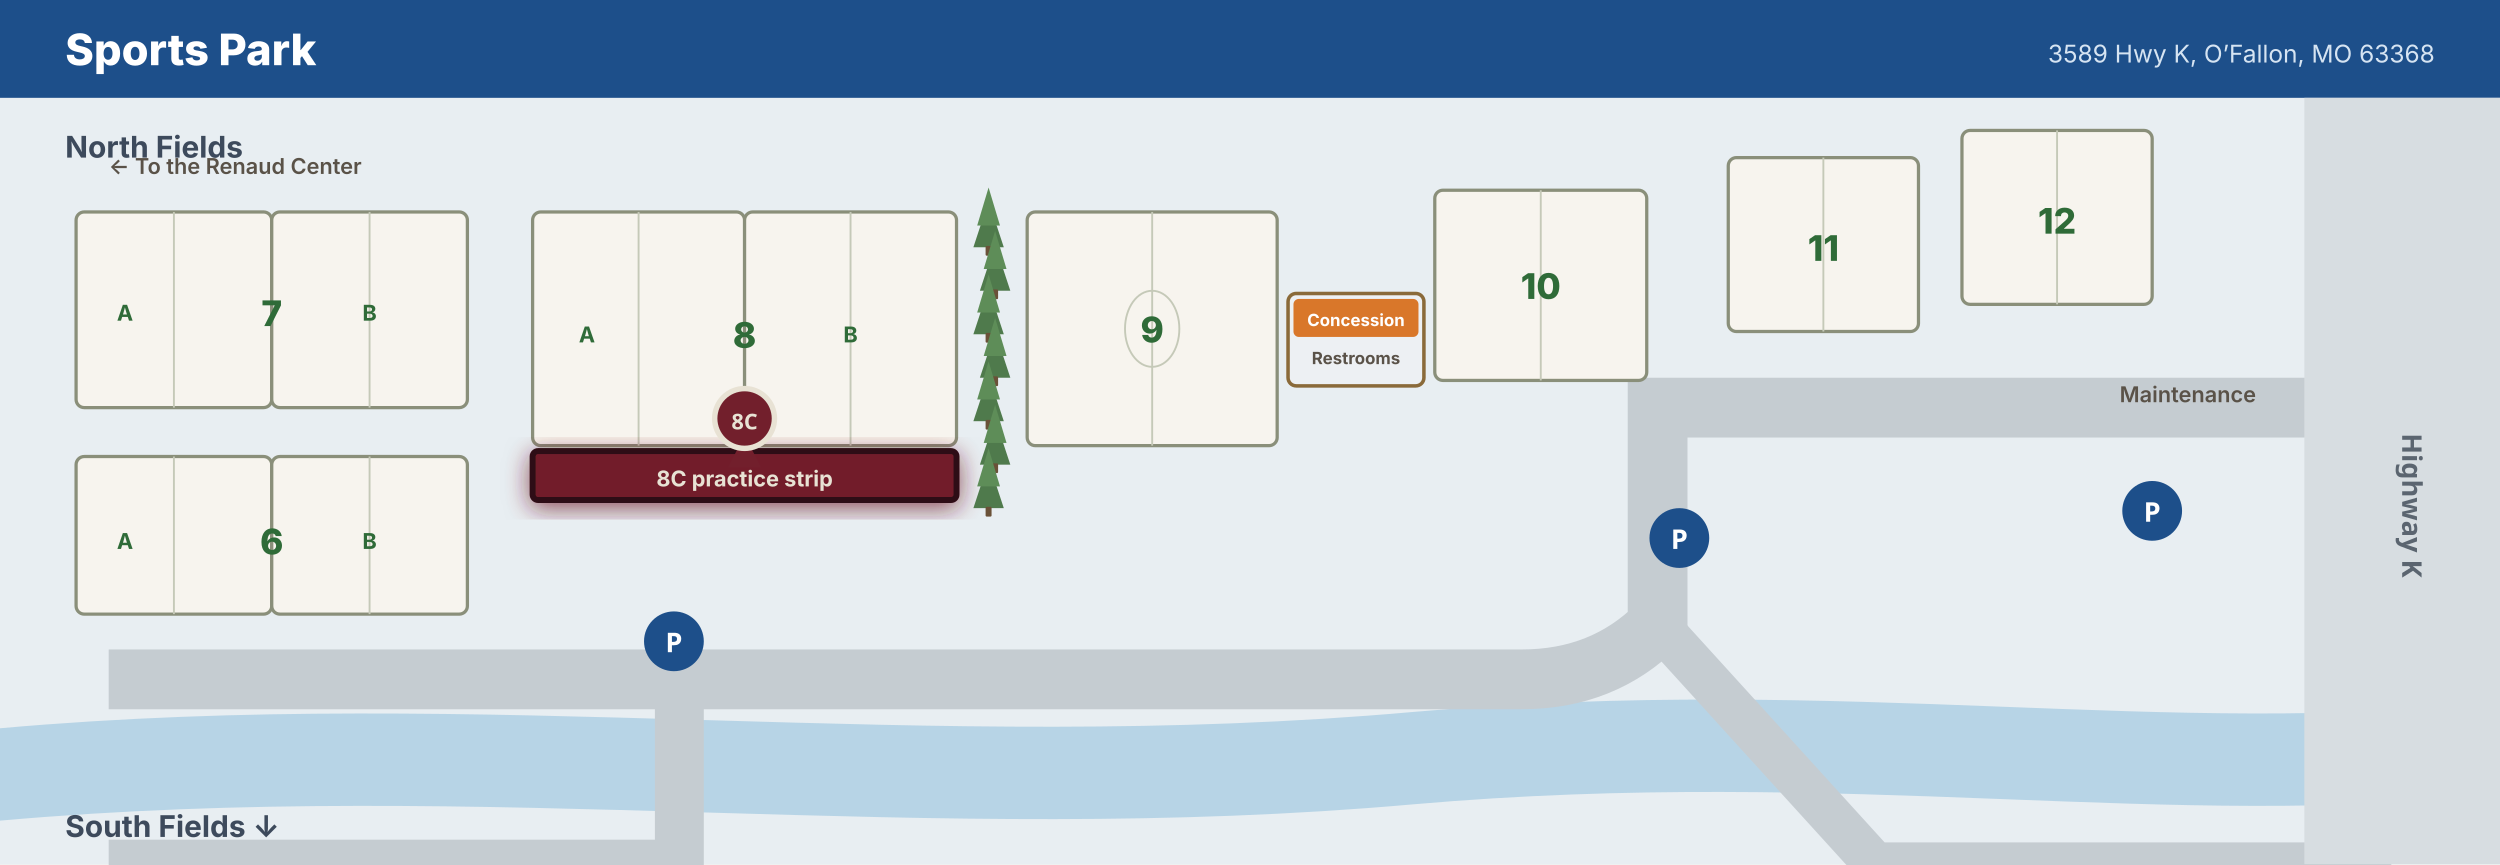
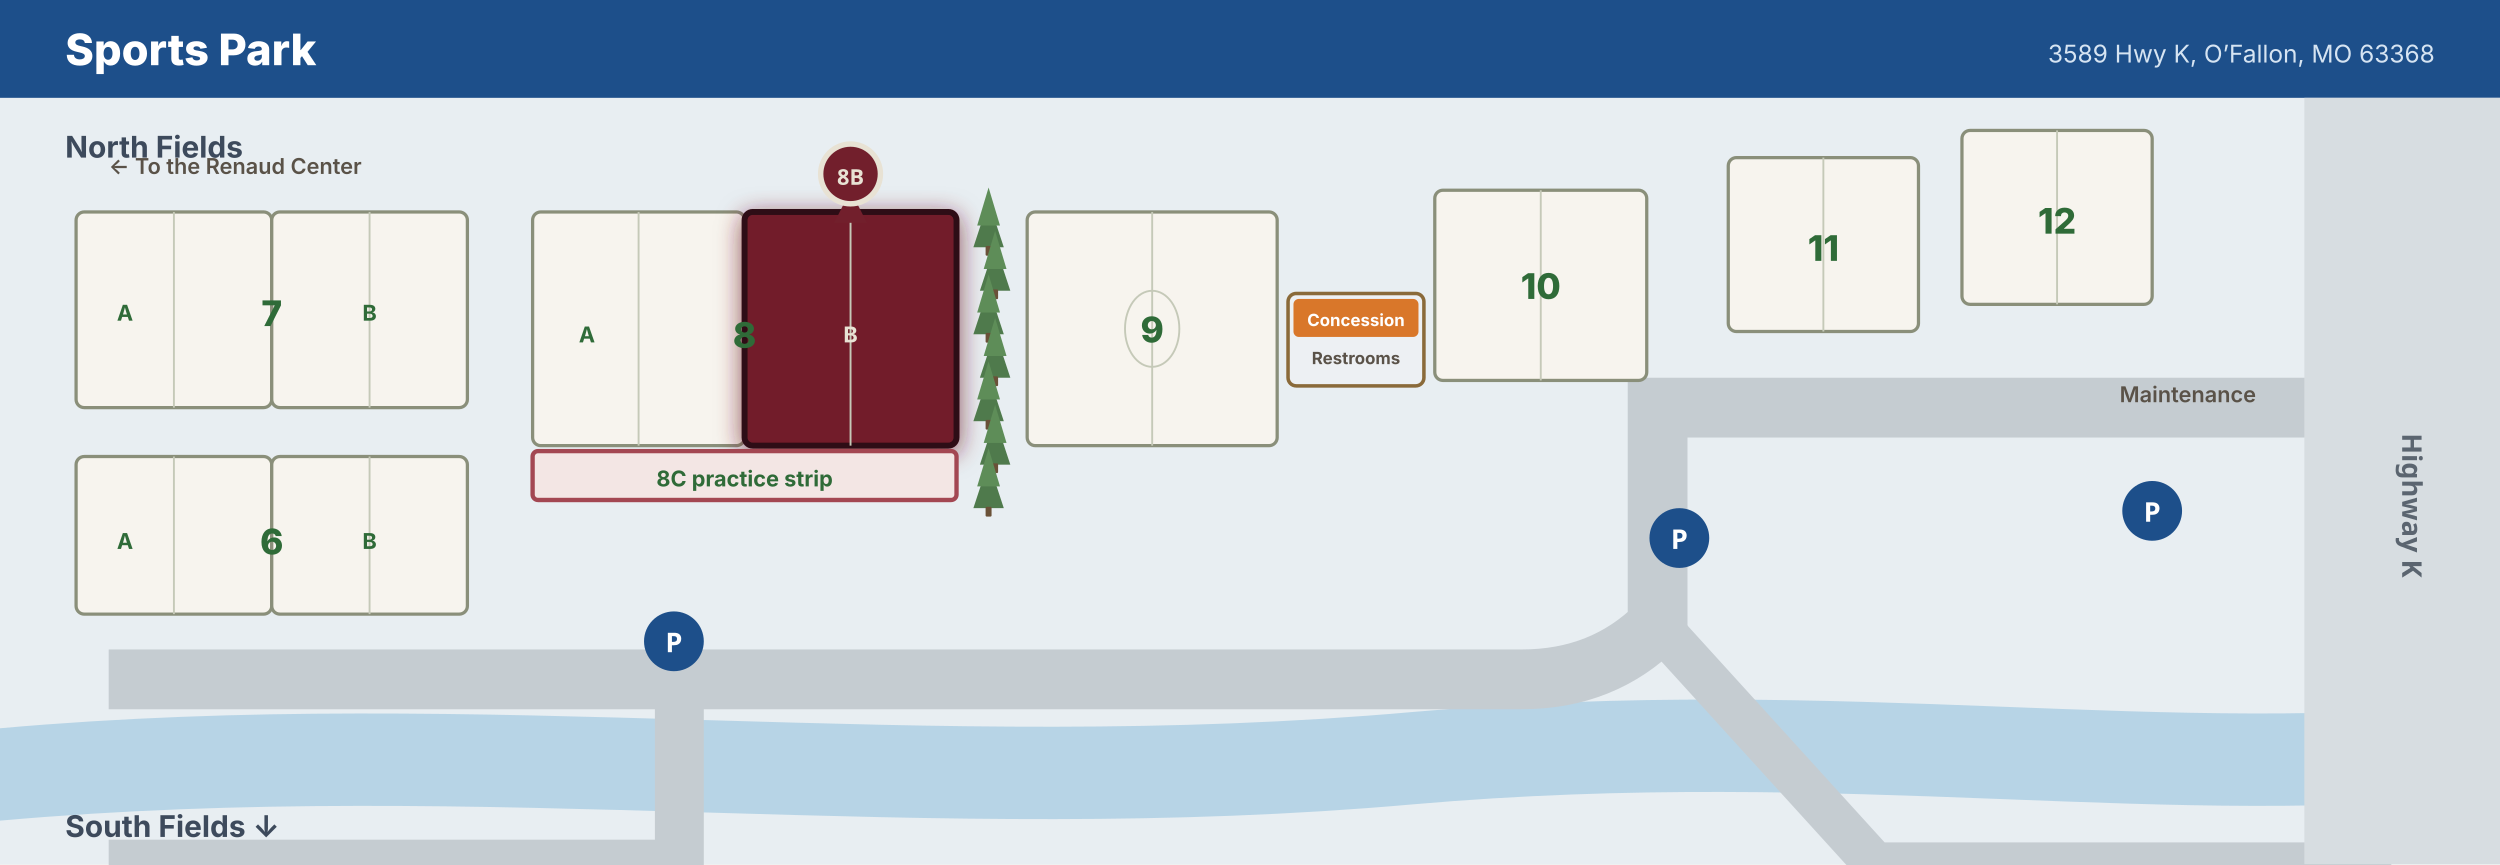
<svg xmlns="http://www.w3.org/2000/svg" class="park-map" viewBox="0 0 920 318" role="img" aria-labelledby="park-map-title park-map-desc">
  <style>
.field-pitch{fill:#f7f4ee;stroke:#8a8f7a;stroke-width:1.2}
.field-lines{fill:none;stroke:#c5c9b8;stroke-width:.7}
.field-num{font-family:Outfit,Inter,system-ui,sans-serif;font-weight:800;fill:#2f6b38;font-size:13px}
.field-sub{font-family:Inter,system-ui,sans-serif;font-weight:700;fill:#2f6b38;font-size:8px}
.label-sm{font-family:Inter,system-ui,sans-serif;font-weight:600;fill:#5a5248;font-size:8px}
.label-md{font-family:Outfit,Inter,system-ui,sans-serif;font-weight:700;fill:#3d4a5c;font-size:11px}
.week .field-pitch{fill:#721f2c;stroke:#2d0c13;stroke-width:2.2}
.week .field-sub,.week .field-num{fill:#e8e2d4}
.practice .field-pitch{fill:#f3e6e4;stroke:#a34752;stroke-width:1.6}
.week{
  transform-box:fill-box;
  transform-origin:center;
  animation:weekPulse 1.9s ease-in-out infinite;
  filter:url(#weekGlow);
}
#week-pin{
  transform-box:fill-box;
  transform-origin:center bottom;
  animation:pinBob 1.9s ease-in-out infinite;
}
@keyframes weekPulse{
  0%,100%{transform:translateY(0) scale(1)}
  50%{transform:translateY(-5px) scale(1.12)}
}
@keyframes pinBob{
  0%,100%{transform:translateY(0) scale(1)}
  50%{transform:translateY(-7px) scale(1.16)}
}
@media (prefers-reduced-motion:reduce){
  .week,#week-pin{animation:none}
}
</style>
  <defs>
    <filter id="weekGlow" x="-40%" y="-40%" width="180%" height="180%">
      <feDropShadow dx="0" dy="2" stdDeviation="4.5" flood-color="#721f2c" flood-opacity=".75" />
    </filter>
  </defs>
  <rect width="920" height="318" fill="#e8eef2" />
  <rect x="0" y="0" width="920" height="36" fill="#1d4f8a" />
  <text x="24" y="24" fill="#fff" font-family="Outfit, Inter, sans-serif" font-size="16" font-weight="800">Sports Park</text>
  <text x="896" y="23" text-anchor="end" fill="#d6e4f2" font-family="Inter, sans-serif" font-size="9">3589 Hwy K, O’Fallon, MO 63368</text>
  <path d="M0 268 C 180 252, 340 278, 520 262 C 680 248, 800 272, 920 258 L 920 292 C 800 306, 680 282, 520 296 C 340 312, 180 286, 0 302 Z" fill="#b7d4e6" />
  <path d="M40 250 H 560 Q 590 250 610 230 V 150 H 860" fill="none" stroke="#c5ccd1" stroke-width="22" />
  <path d="M250 250 V 318 H 40" fill="none" stroke="#c5ccd1" stroke-width="18" />
  <path d="M610 230 L 690 318 H 880" fill="none" stroke="#c5ccd1" stroke-width="16" />
  <rect x="848" y="36" width="72" height="282" fill="#d7dde1" />
  <text x="884" y="186" text-anchor="middle" fill="#5b6570" font-family="Outfit, sans-serif" font-size="10" font-weight="700" transform="rotate(90 884 186)">Highway K</text>
  <text x="24" y="58" class="label-md">North Fields</text>
  <text x="24" y="308" class="label-md">South Fields ↓</text>
  <g fill="#1d4f8a">
    <circle cx="248" cy="236" r="11" />
    <text x="248" y="240" text-anchor="middle" fill="#fff" font-size="10" font-weight="800" font-family="Outfit, sans-serif">P</text>
    <circle cx="618" cy="198" r="11" />
    <text x="618" y="202" text-anchor="middle" fill="#fff" font-size="10" font-weight="800" font-family="Outfit, sans-serif">P</text>
    <circle cx="792" cy="188" r="11" />
    <text x="792" y="192" text-anchor="middle" fill="#fff" font-size="10" font-weight="800" font-family="Outfit, sans-serif">P</text>
  </g>
  <g data-field="6A">
    <rect class="field-pitch" x="28" y="168" width="72" height="58" rx="3" />
    <line class="field-lines" x1="64" y1="168" x2="64" y2="226" />
    <text class="field-sub" x="46" y="202" text-anchor="middle">A</text>
  </g>
  <g data-field="6B">
    <rect class="field-pitch" x="100" y="168" width="72" height="58" rx="3" />
    <line class="field-lines" x1="136" y1="168" x2="136" y2="226" />
    <text class="field-sub" x="136" y="202" text-anchor="middle">B</text>
  </g>
  <text class="field-num" x="100" y="204" text-anchor="middle">6</text>
  <g data-field="7A">
    <rect class="field-pitch" x="28" y="78" width="72" height="72" rx="3" />
    <line class="field-lines" x1="64" y1="78" x2="64" y2="150" />
    <text class="field-sub" x="46" y="118" text-anchor="middle">A</text>
  </g>
  <g data-field="7B">
    <rect class="field-pitch" x="100" y="78" width="72" height="72" rx="3" />
    <line class="field-lines" x1="136" y1="78" x2="136" y2="150" />
    <text class="field-sub" x="136" y="118" text-anchor="middle">B</text>
  </g>
  <text class="field-num" x="100" y="120" text-anchor="middle">7</text>
  <g data-field="8A">
    <rect class="field-pitch" x="196" y="78" width="78" height="86" rx="3" />
    <line class="field-lines" x1="235" y1="78" x2="235" y2="164" />
    <text class="field-sub" x="216" y="126" text-anchor="middle">A</text>
  </g>
-   <g data-field="8B">
+   <g class="week" data-field="8B">
    <rect class="field-pitch" x="274" y="78" width="78" height="86" rx="3" />
    <line class="field-lines" x1="313" y1="78" x2="313" y2="164" />
    <text class="field-sub" x="313" y="126" text-anchor="middle">B</text>
  </g>
  <text class="field-num" x="274" y="128" text-anchor="middle">8</text>
-   <g class="week" data-field="8C">
+   <g class="practice" data-field="8C">
    <rect class="field-pitch" x="196" y="166" width="156" height="18" rx="2" />
    <text class="field-sub" x="274" y="179" text-anchor="middle">8C practice strip</text>
  </g>
  <g id="tree-row-8-9" aria-hidden="true">
    <g transform="translate(363.8 86)">
      <polygon points="0,-12 5.6,5 -5.6,5" fill="#4f7a4c" />
      <polygon points="0,-17 4.2,-3 -4.2,-3" fill="#5e8d58" />
      <rect x="-1.1" y="4.5" width="2.2" height="3.6" rx=".4" fill="#6a5138" />
    </g>
    <g transform="translate(366.2 102)">
      <polygon points="0,-12 5.6,5 -5.6,5" fill="#4f7a4c" />
      <polygon points="0,-17 4.2,-3 -4.2,-3" fill="#5e8d58" />
      <rect x="-1.1" y="4.5" width="2.2" height="3.6" rx=".4" fill="#6a5138" />
    </g>
    <g transform="translate(363.8 118)">
      <polygon points="0,-12 5.6,5 -5.6,5" fill="#4f7a4c" />
      <polygon points="0,-17 4.2,-3 -4.2,-3" fill="#5e8d58" />
      <rect x="-1.1" y="4.5" width="2.2" height="3.6" rx=".4" fill="#6a5138" />
    </g>
    <g transform="translate(366.2 134)">
      <polygon points="0,-12 5.6,5 -5.6,5" fill="#4f7a4c" />
      <polygon points="0,-17 4.2,-3 -4.2,-3" fill="#5e8d58" />
      <rect x="-1.1" y="4.5" width="2.2" height="3.6" rx=".4" fill="#6a5138" />
    </g>
    <g transform="translate(363.8 150)">
      <polygon points="0,-12 5.6,5 -5.6,5" fill="#4f7a4c" />
      <polygon points="0,-17 4.2,-3 -4.2,-3" fill="#5e8d58" />
      <rect x="-1.1" y="4.5" width="2.2" height="3.6" rx=".4" fill="#6a5138" />
    </g>
    <g transform="translate(366.2 166)">
      <polygon points="0,-12 5.6,5 -5.6,5" fill="#4f7a4c" />
      <polygon points="0,-17 4.2,-3 -4.2,-3" fill="#5e8d58" />
      <rect x="-1.1" y="4.5" width="2.2" height="3.6" rx=".4" fill="#6a5138" />
    </g>
    <g transform="translate(363.8 182)">
      <polygon points="0,-12 5.6,5 -5.6,5" fill="#4f7a4c" />
      <polygon points="0,-17 4.2,-3 -4.2,-3" fill="#5e8d58" />
      <rect x="-1.1" y="4.5" width="2.2" height="3.6" rx=".4" fill="#6a5138" />
    </g>
  </g>
  <g data-field="9">
    <rect class="field-pitch" x="378" y="78" width="92" height="86" rx="3" />
    <line class="field-lines" x1="424" y1="78" x2="424" y2="164" />
    <ellipse class="field-lines" cx="424" cy="121" rx="10" ry="14" />
    <text class="field-num" x="424" y="126" text-anchor="middle">9</text>
  </g>
  <g data-field="10">
    <rect class="field-pitch" x="528" y="70" width="78" height="70" rx="3" />
    <line class="field-lines" x1="567" y1="70" x2="567" y2="140" />
    <text class="field-num" x="567" y="110" text-anchor="middle">10</text>
  </g>
  <g id="north-concession">
    <rect x="474" y="108" width="50" height="34" rx="3" fill="#edf0f3" stroke="#8a6a3a" stroke-width="1.3" />
    <rect x="476" y="110" width="46" height="14" rx="2" fill="#d9772a" />
    <text x="499" y="120" text-anchor="middle" fill="#fff" font-size="6.2" font-weight="700" font-family="Inter, sans-serif">Concession</text>
    <text x="499" y="134" text-anchor="middle" fill="#5a5248" font-size="6.2" font-weight="700" font-family="Inter, sans-serif">Restrooms</text>
  </g>
  <g data-field="11">
    <rect class="field-pitch" x="636" y="58" width="70" height="64" rx="3" />
    <line class="field-lines" x1="671" y1="58" x2="671" y2="122" />
    <text class="field-num" x="671" y="96" text-anchor="middle">11</text>
  </g>
  <g data-field="12">
    <rect class="field-pitch" x="722" y="48" width="70" height="64" rx="3" />
    <line class="field-lines" x1="757" y1="48" x2="757" y2="112" />
    <text class="field-num" x="757" y="86" text-anchor="middle">12</text>
  </g>
  <text x="40" y="64" class="label-sm">← To the Renaud Center</text>
  <text x="780" y="148" class="label-sm">Maintenance</text>
  <g id="week-pin">
-     <path d="M274 160 l6 12 h-12 z" fill="#721f2c" />
-     <circle cx="274" cy="154" r="11" fill="#721f2c" stroke="#e8e2d4" stroke-width="2" />
-     <text x="274" y="158" text-anchor="middle" fill="#e8e2d4" font-size="8" font-weight="800" font-family="Outfit, sans-serif">8C</text>
+     <path d="M313 70 l6 12 h-12 z" fill="#721f2c" />
+     <circle cx="313" cy="64" r="11" fill="#721f2c" stroke="#e8e2d4" stroke-width="2" />
+     <text x="313" y="68" text-anchor="middle" fill="#e8e2d4" font-size="8" font-weight="800" font-family="Outfit, sans-serif">8B</text>
  </g>
</svg>
